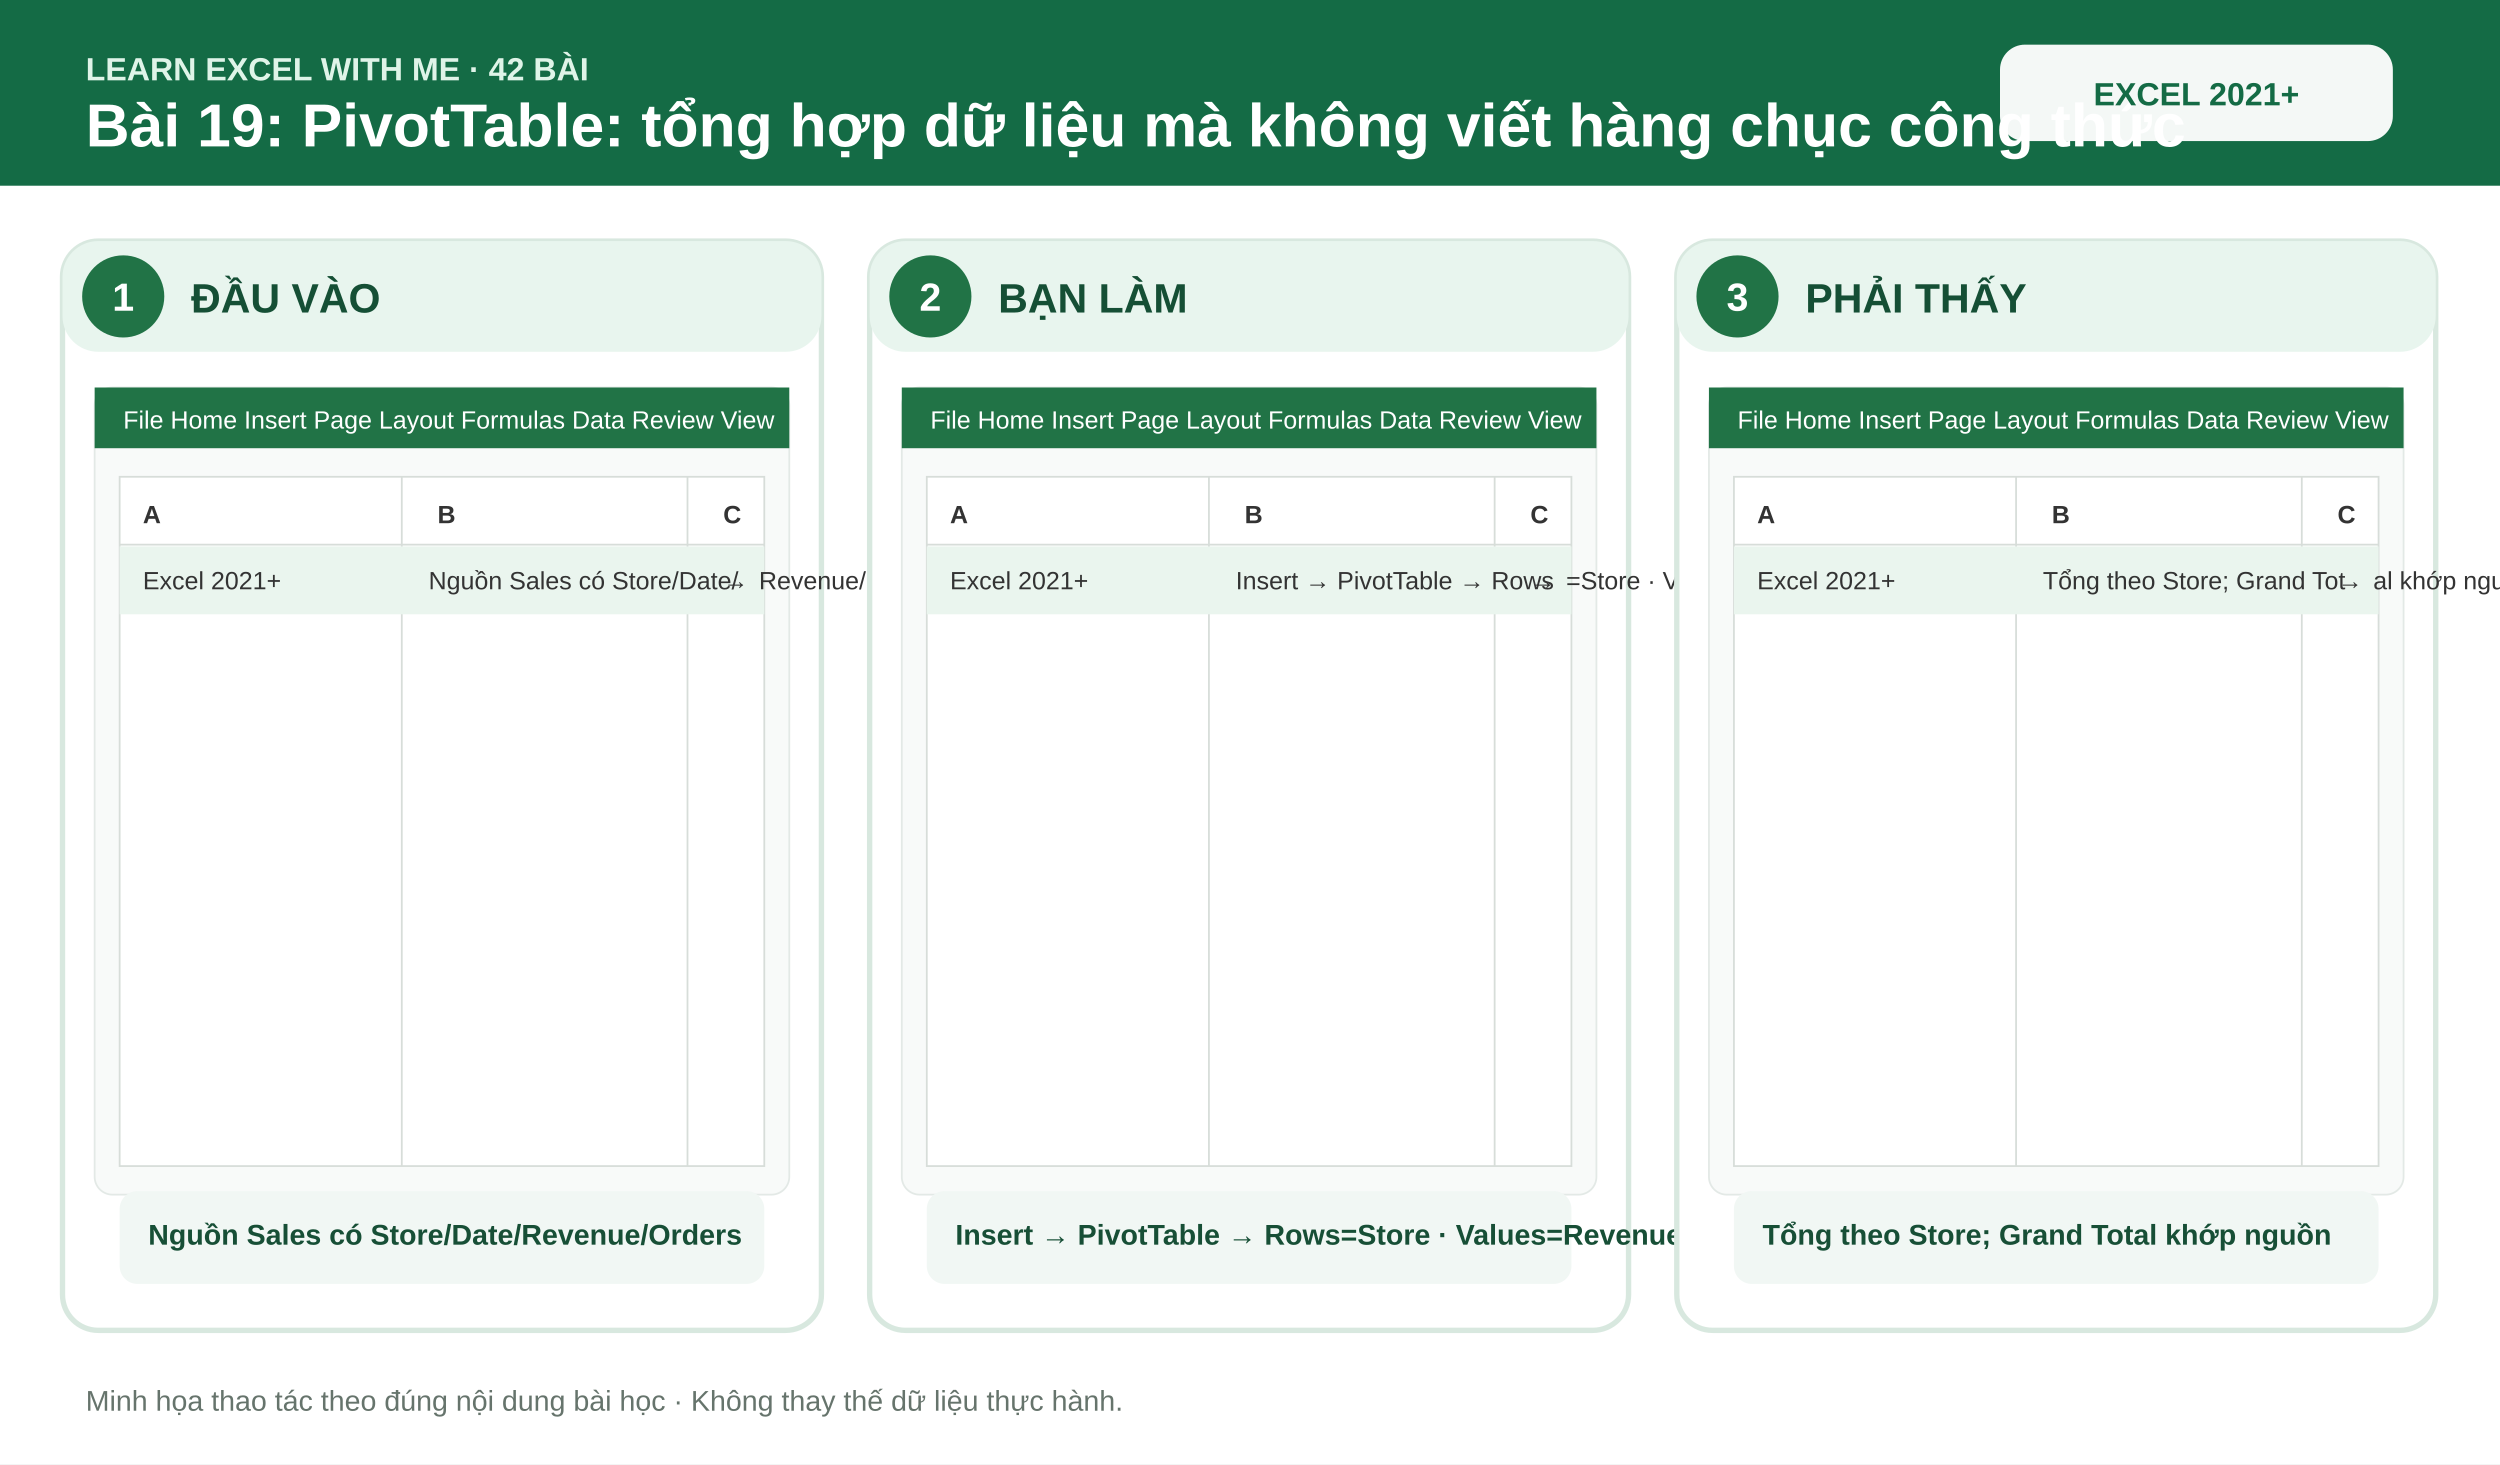
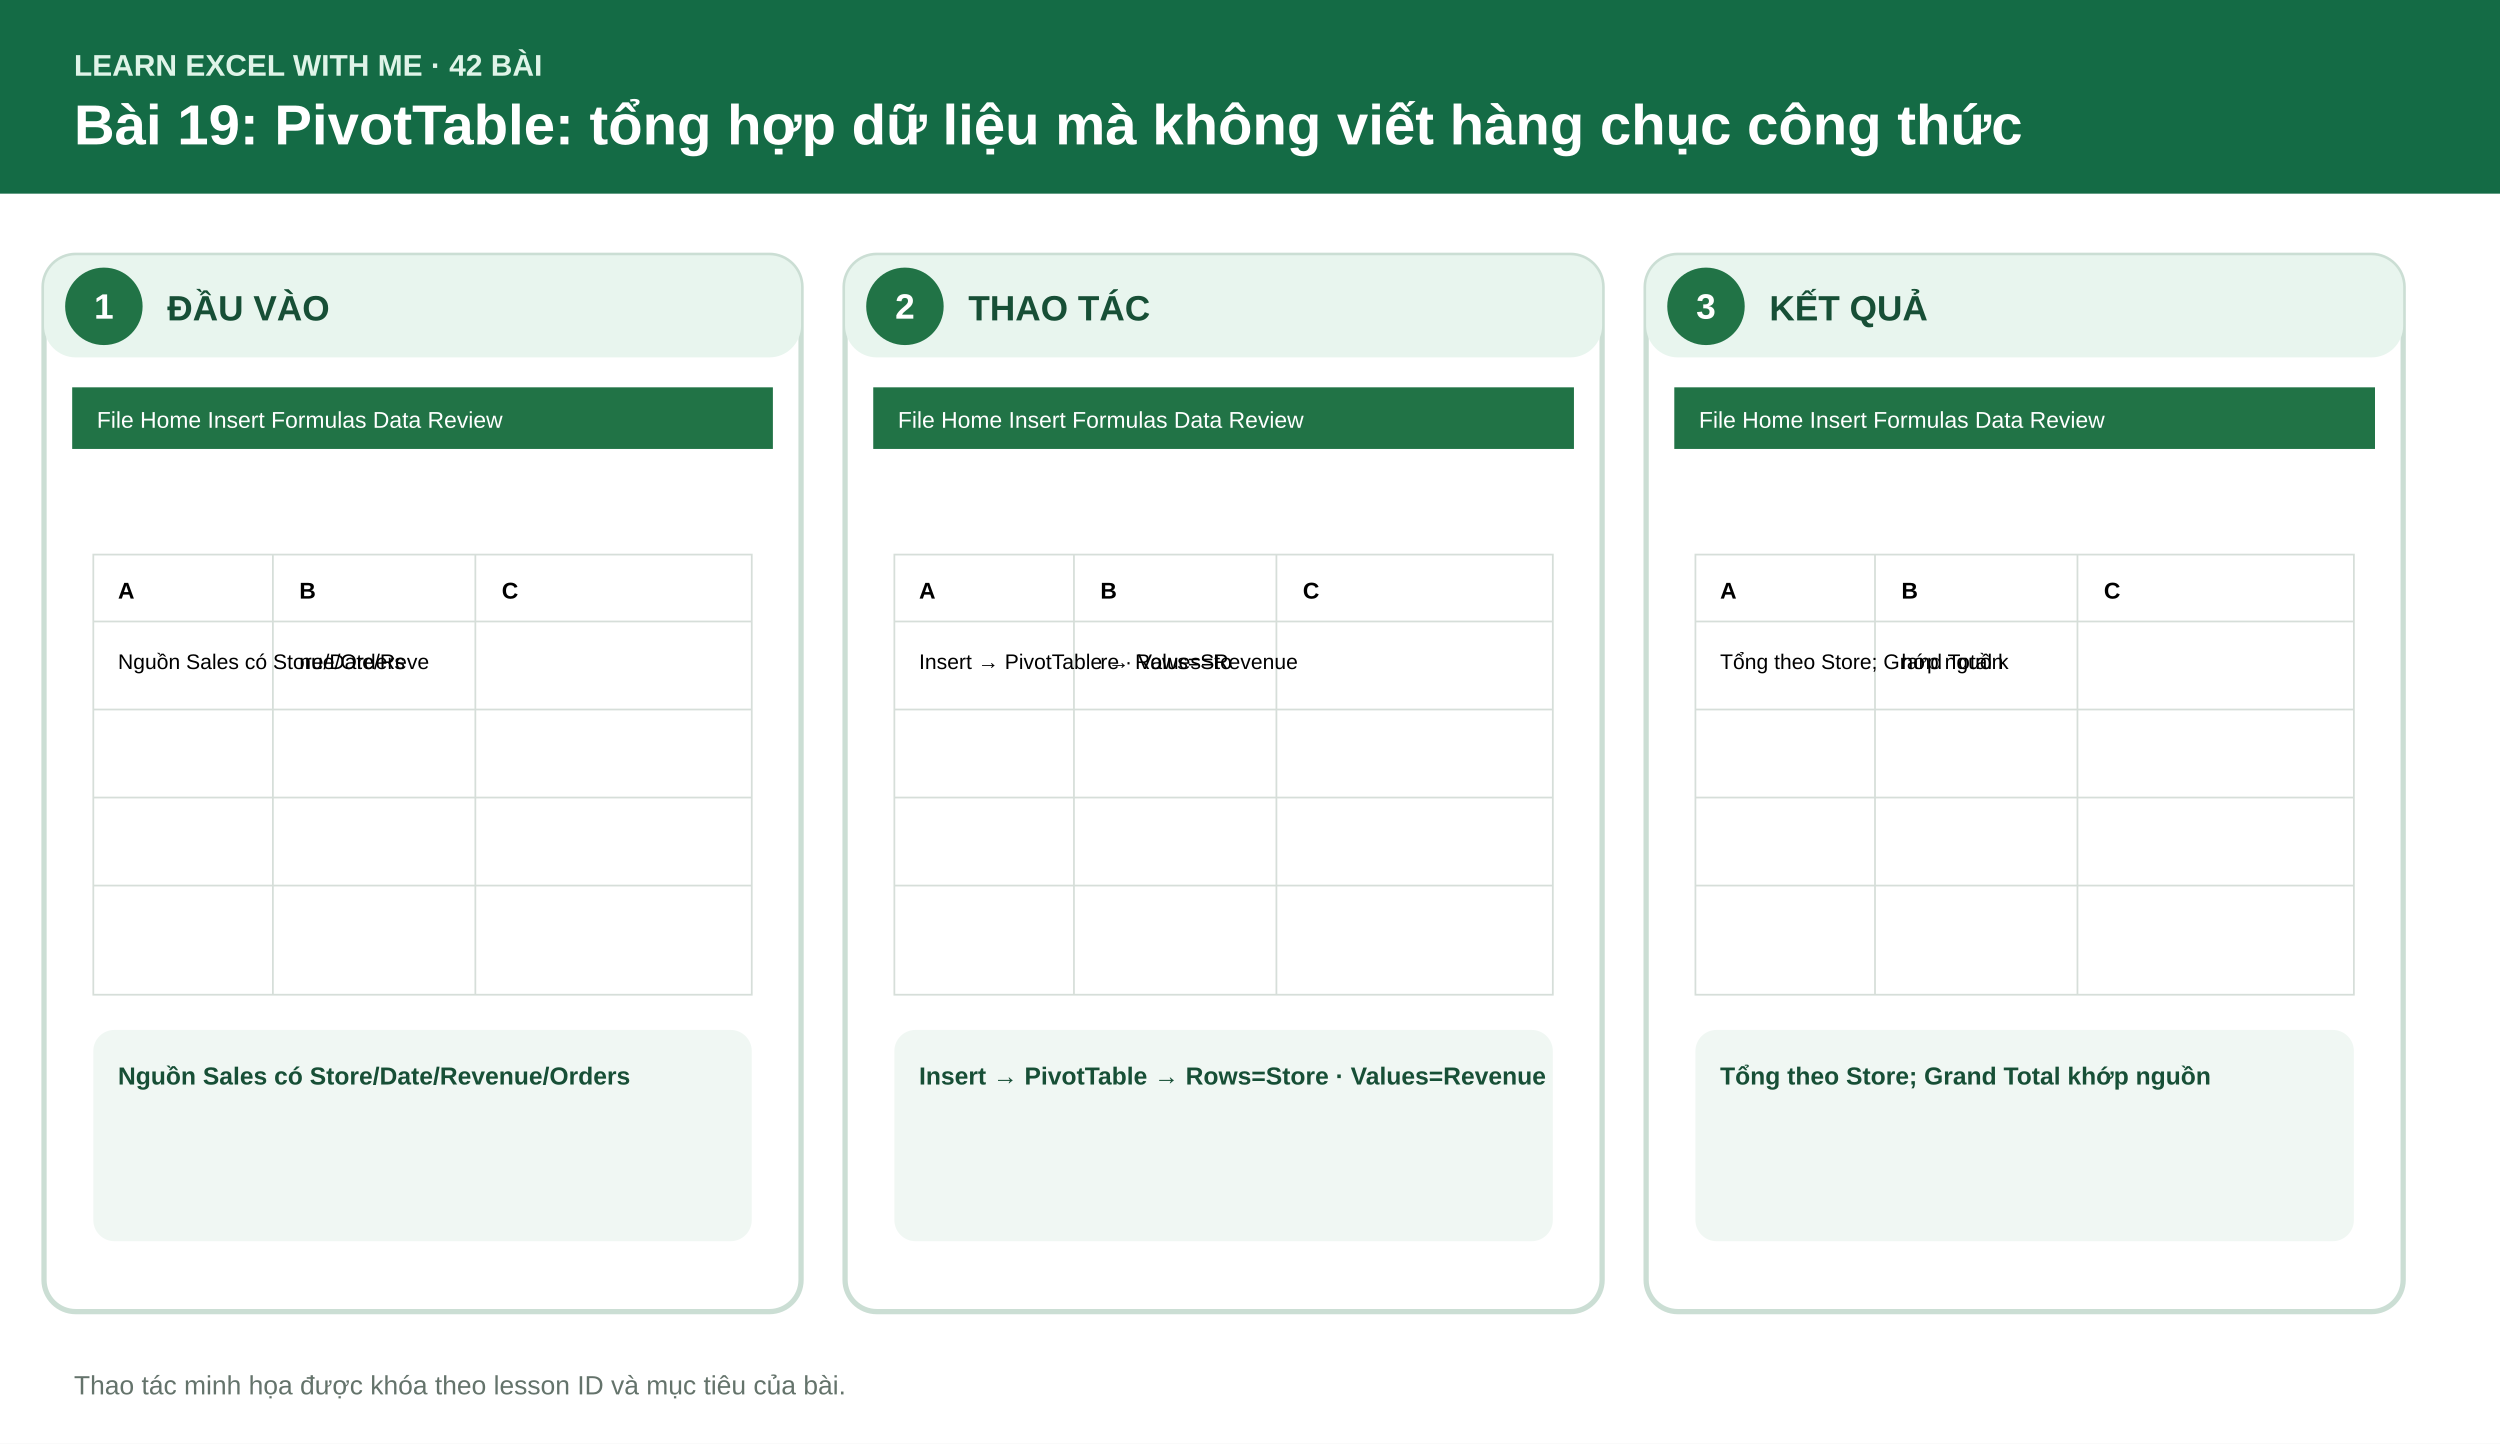
- <svg xmlns="http://www.w3.org/2000/svg" width="1400" height="820" viewBox="0 0 1400 820">
-   <rect width="1400" height="820" fill="#fff" />
-   <rect x="0" y="0" width="1400" height="104" fill="#146b45" />
-   <text x="48" y="45" font-family="Arial" font-size="18" font-weight="700" fill="#dff4e8">LEARN EXCEL WITH ME · 42 BÀI</text>
-   <text x="48" y="82" font-family="Arial" font-size="34" font-weight="700" fill="#fff">Bài 19: PivotTable: tổng hợp dữ liệu mà không viết hàng chục công thức</text>
-   <rect x="1120" y="25" width="220" height="54" rx="14" fill="#fff" opacity=".95" />
-   <text x="1230" y="59" text-anchor="middle" font-family="Arial" font-size="18" font-weight="700" fill="#146b45">EXCEL 2021+</text>
-   <rect x="35" y="135" width="425" height="610" rx="20" fill="#fff" stroke="#d8e8df" stroke-width="3" />
-   <rect x="35" y="135" width="425" height="62" rx="20" fill="#e8f5ee" />
-   <circle cx="69" cy="166" r="23" fill="#217346" />
-   <text x="69" y="174" text-anchor="middle" font-family="Arial" font-size="22" font-weight="700" fill="#fff">1</text>
-   <text x="107" y="175" font-family="Arial" font-size="23" font-weight="700" fill="#154f35">ĐẦU VÀO</text>
-   <rect x="53" y="217" width="389" height="452" rx="10" fill="#f8faf9" stroke="#e3e9e6" />
-   <rect x="53" y="217" width="389" height="34" fill="#217346" />
-   <text x="69" y="240" font-family="Arial" font-size="14" fill="#fff">File  Home  Insert  Page Layout  Formulas  Data  Review  View</text>
-   <rect x="67" y="267" width="361" height="386" fill="#fff" stroke="#d7ddd9" />
-   <line x1="67" y1="305" x2="428" y2="305" stroke="#d7ddd9" />
-   <line x1="225" y1="267" x2="225" y2="653" stroke="#d7ddd9" />
-   <line x1="385" y1="267" x2="385" y2="653" stroke="#d7ddd9" />
-   <line x1="545" y1="267" x2="545" y2="653" stroke="#d7ddd9" />
-   <text x="80" y="293" font-family="Arial" font-size="14" font-weight="700" fill="#333">A</text>
-   <text x="245" y="293" font-family="Arial" font-size="14" font-weight="700" fill="#333">B</text>
-   <text x="405" y="293" font-family="Arial" font-size="14" font-weight="700" fill="#333">C</text>
-   <text x="565" y="293" font-family="Arial" font-size="14" font-weight="700" fill="#333">D</text>
-   <rect x="67" y="306" width="361" height="38" fill="#eaf5ee" />
-   <text x="80" y="330" font-family="Arial" font-size="14" fill="#333">Excel 2021+</text>
-   <text x="240" y="330" font-family="Arial" font-size="14" fill="#333">Nguồn Sales có Store/Date/</text>
-   <text x="405" y="330" font-family="Arial" font-size="14" fill="#333">→</text>
-   <text x="425" y="330" font-family="Arial" font-size="14" fill="#333">Revenue/Orders</text>
-   <rect x="67" y="667" width="361" height="52" rx="10" fill="#f1f7f4" />
-   <text x="83" y="697" font-family="Arial" font-size="16" font-weight="700" fill="#174f36">Nguồn Sales có Store/Date/Revenue/Orders</text>
-   <rect x="487" y="135" width="425" height="610" rx="20" fill="#fff" stroke="#d8e8df" stroke-width="3" />
-   <rect x="487" y="135" width="425" height="62" rx="20" fill="#e8f5ee" />
-   <circle cx="521" cy="166" r="23" fill="#217346" />
-   <text x="521" y="174" text-anchor="middle" font-family="Arial" font-size="22" font-weight="700" fill="#fff">2</text>
-   <text x="559" y="175" font-family="Arial" font-size="23" font-weight="700" fill="#154f35">BẠN LÀM</text>
-   <rect x="505" y="217" width="389" height="452" rx="10" fill="#f8faf9" stroke="#e3e9e6" />
-   <rect x="505" y="217" width="389" height="34" fill="#217346" />
-   <text x="521" y="240" font-family="Arial" font-size="14" fill="#fff">File  Home  Insert  Page Layout  Formulas  Data  Review  View</text>
-   <rect x="519" y="267" width="361" height="386" fill="#fff" stroke="#d7ddd9" />
-   <line x1="519" y1="305" x2="880" y2="305" stroke="#d7ddd9" />
-   <line x1="677" y1="267" x2="677" y2="653" stroke="#d7ddd9" />
-   <line x1="837" y1="267" x2="837" y2="653" stroke="#d7ddd9" />
-   <line x1="997" y1="267" x2="997" y2="653" stroke="#d7ddd9" />
-   <text x="532" y="293" font-family="Arial" font-size="14" font-weight="700" fill="#333">A</text>
-   <text x="697" y="293" font-family="Arial" font-size="14" font-weight="700" fill="#333">B</text>
-   <text x="857" y="293" font-family="Arial" font-size="14" font-weight="700" fill="#333">C</text>
-   <text x="1017" y="293" font-family="Arial" font-size="14" font-weight="700" fill="#333">D</text>
-   <rect x="519" y="306" width="361" height="38" fill="#eaf5ee" />
-   <text x="532" y="330" font-family="Arial" font-size="14" fill="#333">Excel 2021+</text>
-   <text x="692" y="330" font-family="Arial" font-size="14" fill="#333">Insert → PivotTable → Rows</text>
-   <text x="857" y="330" font-family="Arial" font-size="14" fill="#333">→</text>
-   <text x="877" y="330" font-family="Arial" font-size="14" fill="#333">=Store · Values=Revenue</text>
-   <rect x="519" y="667" width="361" height="52" rx="10" fill="#f1f7f4" />
-   <text x="535" y="697" font-family="Arial" font-size="16" font-weight="700" fill="#174f36">Insert → PivotTable → Rows=Store · Values=Revenue</text>
-   <rect x="939" y="135" width="425" height="610" rx="20" fill="#fff" stroke="#d8e8df" stroke-width="3" />
-   <rect x="939" y="135" width="425" height="62" rx="20" fill="#e8f5ee" />
-   <circle cx="973" cy="166" r="23" fill="#217346" />
-   <text x="973" y="174" text-anchor="middle" font-family="Arial" font-size="22" font-weight="700" fill="#fff">3</text>
-   <text x="1011" y="175" font-family="Arial" font-size="23" font-weight="700" fill="#154f35">PHẢI THẤY</text>
-   <rect x="957" y="217" width="389" height="452" rx="10" fill="#f8faf9" stroke="#e3e9e6" />
-   <rect x="957" y="217" width="389" height="34" fill="#217346" />
-   <text x="973" y="240" font-family="Arial" font-size="14" fill="#fff">File  Home  Insert  Page Layout  Formulas  Data  Review  View</text>
-   <rect x="971" y="267" width="361" height="386" fill="#fff" stroke="#d7ddd9" />
-   <line x1="971" y1="305" x2="1332" y2="305" stroke="#d7ddd9" />
-   <line x1="1129" y1="267" x2="1129" y2="653" stroke="#d7ddd9" />
-   <line x1="1289" y1="267" x2="1289" y2="653" stroke="#d7ddd9" />
-   <line x1="1449" y1="267" x2="1449" y2="653" stroke="#d7ddd9" />
-   <text x="984" y="293" font-family="Arial" font-size="14" font-weight="700" fill="#333">A</text>
-   <text x="1149" y="293" font-family="Arial" font-size="14" font-weight="700" fill="#333">B</text>
-   <text x="1309" y="293" font-family="Arial" font-size="14" font-weight="700" fill="#333">C</text>
-   <text x="1469" y="293" font-family="Arial" font-size="14" font-weight="700" fill="#333">D</text>
-   <rect x="971" y="306" width="361" height="38" fill="#eaf5ee" />
-   <text x="984" y="330" font-family="Arial" font-size="14" fill="#333">Excel 2021+</text>
-   <text x="1144" y="330" font-family="Arial" font-size="14" fill="#333">Tổng theo Store; Grand Tot</text>
-   <text x="1309" y="330" font-family="Arial" font-size="14" fill="#333">→</text>
-   <text x="1329" y="330" font-family="Arial" font-size="14" fill="#333">al khớp nguồn</text>
-   <rect x="971" y="667" width="361" height="52" rx="10" fill="#f1f7f4" />
-   <text x="987" y="697" font-family="Arial" font-size="16" font-weight="700" fill="#174f36">Tổng theo Store; Grand Total khớp nguồn</text>
-   <text x="48" y="790" font-family="Arial" font-size="16" fill="#66746c">Minh họa thao tác theo đúng nội dung bài học · Không thay thế dữ liệu thực hành.</text>
+ <svg xmlns="http://www.w3.org/2000/svg" width="1420" height="820">
+   <rect width="1420" height="820" fill="#fff" />
+   <rect width="1420" height="110" fill="#146b45" />
+   <text x="42" y="43" font-family="Arial" font-size="17" font-weight="700" fill="#dff4e8">LEARN EXCEL WITH ME · 42 BÀI</text>
+   <text x="42" y="82" font-family="Arial" font-size="32" font-weight="700" fill="#fff">Bài 19: PivotTable: tổng hợp dữ liệu mà không viết hàng chục công thức</text>
+   <g>
+     <rect x="25" y="145" width="430" height="600" rx="18" fill="#fff" stroke="#cbded4" stroke-width="3" />
+     <rect x="25" y="145" width="430" height="58" rx="18" fill="#e8f5ee" />
+     <circle cx="59" cy="174" r="22" fill="#217346" />
+     <text x="59" y="181" text-anchor="middle" font-family="Arial" font-size="20" font-weight="700" fill="#fff">1</text>
+     <text x="95" y="182" font-family="Arial" font-size="20" font-weight="700" fill="#174f36">ĐẦU VÀO</text>
+     <rect x="41" y="220" width="398" height="35" fill="#217346" />
+     <text x="55" y="243" font-family="Arial" font-size="13" fill="#fff">File  Home  Insert  Formulas  Data  Review</text>
+     <rect x="53" y="315" width="374" height="250" fill="#fff" stroke="#d6ded9" />
+     <path d="M53 353h374M53 403h374M53 453h374M53 503h374M155 315v250M270 315v250" stroke="#d6ded9" />
+     <text x="67" y="340" font-family="Arial" font-size="13" font-weight="700">A</text>
+     <text x="170" y="340" font-family="Arial" font-size="13" font-weight="700">B</text>
+     <text x="285" y="340" font-family="Arial" font-size="13" font-weight="700">C</text>
+     <text x="67" y="380" font-family="Arial" font-size="12">Nguồn Sales có Store/Date/Reve</text>
+     <text x="170" y="380" font-family="Arial" font-size="12">nue/Orders</text>
+     <text x="285" y="380" font-family="Arial" font-size="12" />
+     <rect x="53" y="585" width="374" height="120" rx="12" fill="#f0f7f3" />
+     <text x="67" y="616" font-family="Arial" font-size="14" font-weight="700" fill="#174f36">Nguồn Sales có Store/Date/Revenue/Orders</text>
+   </g>
+   <g>
+     <rect x="480" y="145" width="430" height="600" rx="18" fill="#fff" stroke="#cbded4" stroke-width="3" />
+     <rect x="480" y="145" width="430" height="58" rx="18" fill="#e8f5ee" />
+     <circle cx="514" cy="174" r="22" fill="#217346" />
+     <text x="514" y="181" text-anchor="middle" font-family="Arial" font-size="20" font-weight="700" fill="#fff">2</text>
+     <text x="550" y="182" font-family="Arial" font-size="20" font-weight="700" fill="#174f36">THAO TÁC</text>
+     <rect x="496" y="220" width="398" height="35" fill="#217346" />
+     <text x="510" y="243" font-family="Arial" font-size="13" fill="#fff">File  Home  Insert  Formulas  Data  Review</text>
+     <rect x="508" y="315" width="374" height="250" fill="#fff" stroke="#d6ded9" />
+     <path d="M508 353h374M508 403h374M508 453h374M508 503h374M610 315v250M725 315v250" stroke="#d6ded9" />
+     <text x="522" y="340" font-family="Arial" font-size="13" font-weight="700">A</text>
+     <text x="625" y="340" font-family="Arial" font-size="13" font-weight="700">B</text>
+     <text x="740" y="340" font-family="Arial" font-size="13" font-weight="700">C</text>
+     <text x="522" y="380" font-family="Arial" font-size="12">Insert → PivotTable → Rows=Sto</text>
+     <text x="625" y="380" font-family="Arial" font-size="12">re · Values=Revenue</text>
+     <text x="740" y="380" font-family="Arial" font-size="12" />
+     <rect x="508" y="585" width="374" height="120" rx="12" fill="#f0f7f3" />
+     <text x="522" y="616" font-family="Arial" font-size="14" font-weight="700" fill="#174f36">Insert → PivotTable → Rows=Store · Values=Revenue</text>
+   </g>
+   <g>
+     <rect x="935" y="145" width="430" height="600" rx="18" fill="#fff" stroke="#cbded4" stroke-width="3" />
+     <rect x="935" y="145" width="430" height="58" rx="18" fill="#e8f5ee" />
+     <circle cx="969" cy="174" r="22" fill="#217346" />
+     <text x="969" y="181" text-anchor="middle" font-family="Arial" font-size="20" font-weight="700" fill="#fff">3</text>
+     <text x="1005" y="182" font-family="Arial" font-size="20" font-weight="700" fill="#174f36">KẾT QUẢ</text>
+     <rect x="951" y="220" width="398" height="35" fill="#217346" />
+     <text x="965" y="243" font-family="Arial" font-size="13" fill="#fff">File  Home  Insert  Formulas  Data  Review</text>
+     <rect x="963" y="315" width="374" height="250" fill="#fff" stroke="#d6ded9" />
+     <path d="M963 353h374M963 403h374M963 453h374M963 503h374M1065 315v250M1180 315v250" stroke="#d6ded9" />
+     <text x="977" y="340" font-family="Arial" font-size="13" font-weight="700">A</text>
+     <text x="1080" y="340" font-family="Arial" font-size="13" font-weight="700">B</text>
+     <text x="1195" y="340" font-family="Arial" font-size="13" font-weight="700">C</text>
+     <text x="977" y="380" font-family="Arial" font-size="12">Tổng theo Store; Grand Total k</text>
+     <text x="1080" y="380" font-family="Arial" font-size="12">hớp nguồn</text>
+     <text x="1195" y="380" font-family="Arial" font-size="12" />
+     <rect x="963" y="585" width="374" height="120" rx="12" fill="#f0f7f3" />
+     <text x="977" y="616" font-family="Arial" font-size="14" font-weight="700" fill="#174f36">Tổng theo Store; Grand Total khớp nguồn</text>
+   </g>
+   <text x="42" y="792" font-family="Arial" font-size="15" fill="#64736b">Thao tác minh họa được khóa theo lesson ID và mục tiêu của bài.</text>
</svg>
